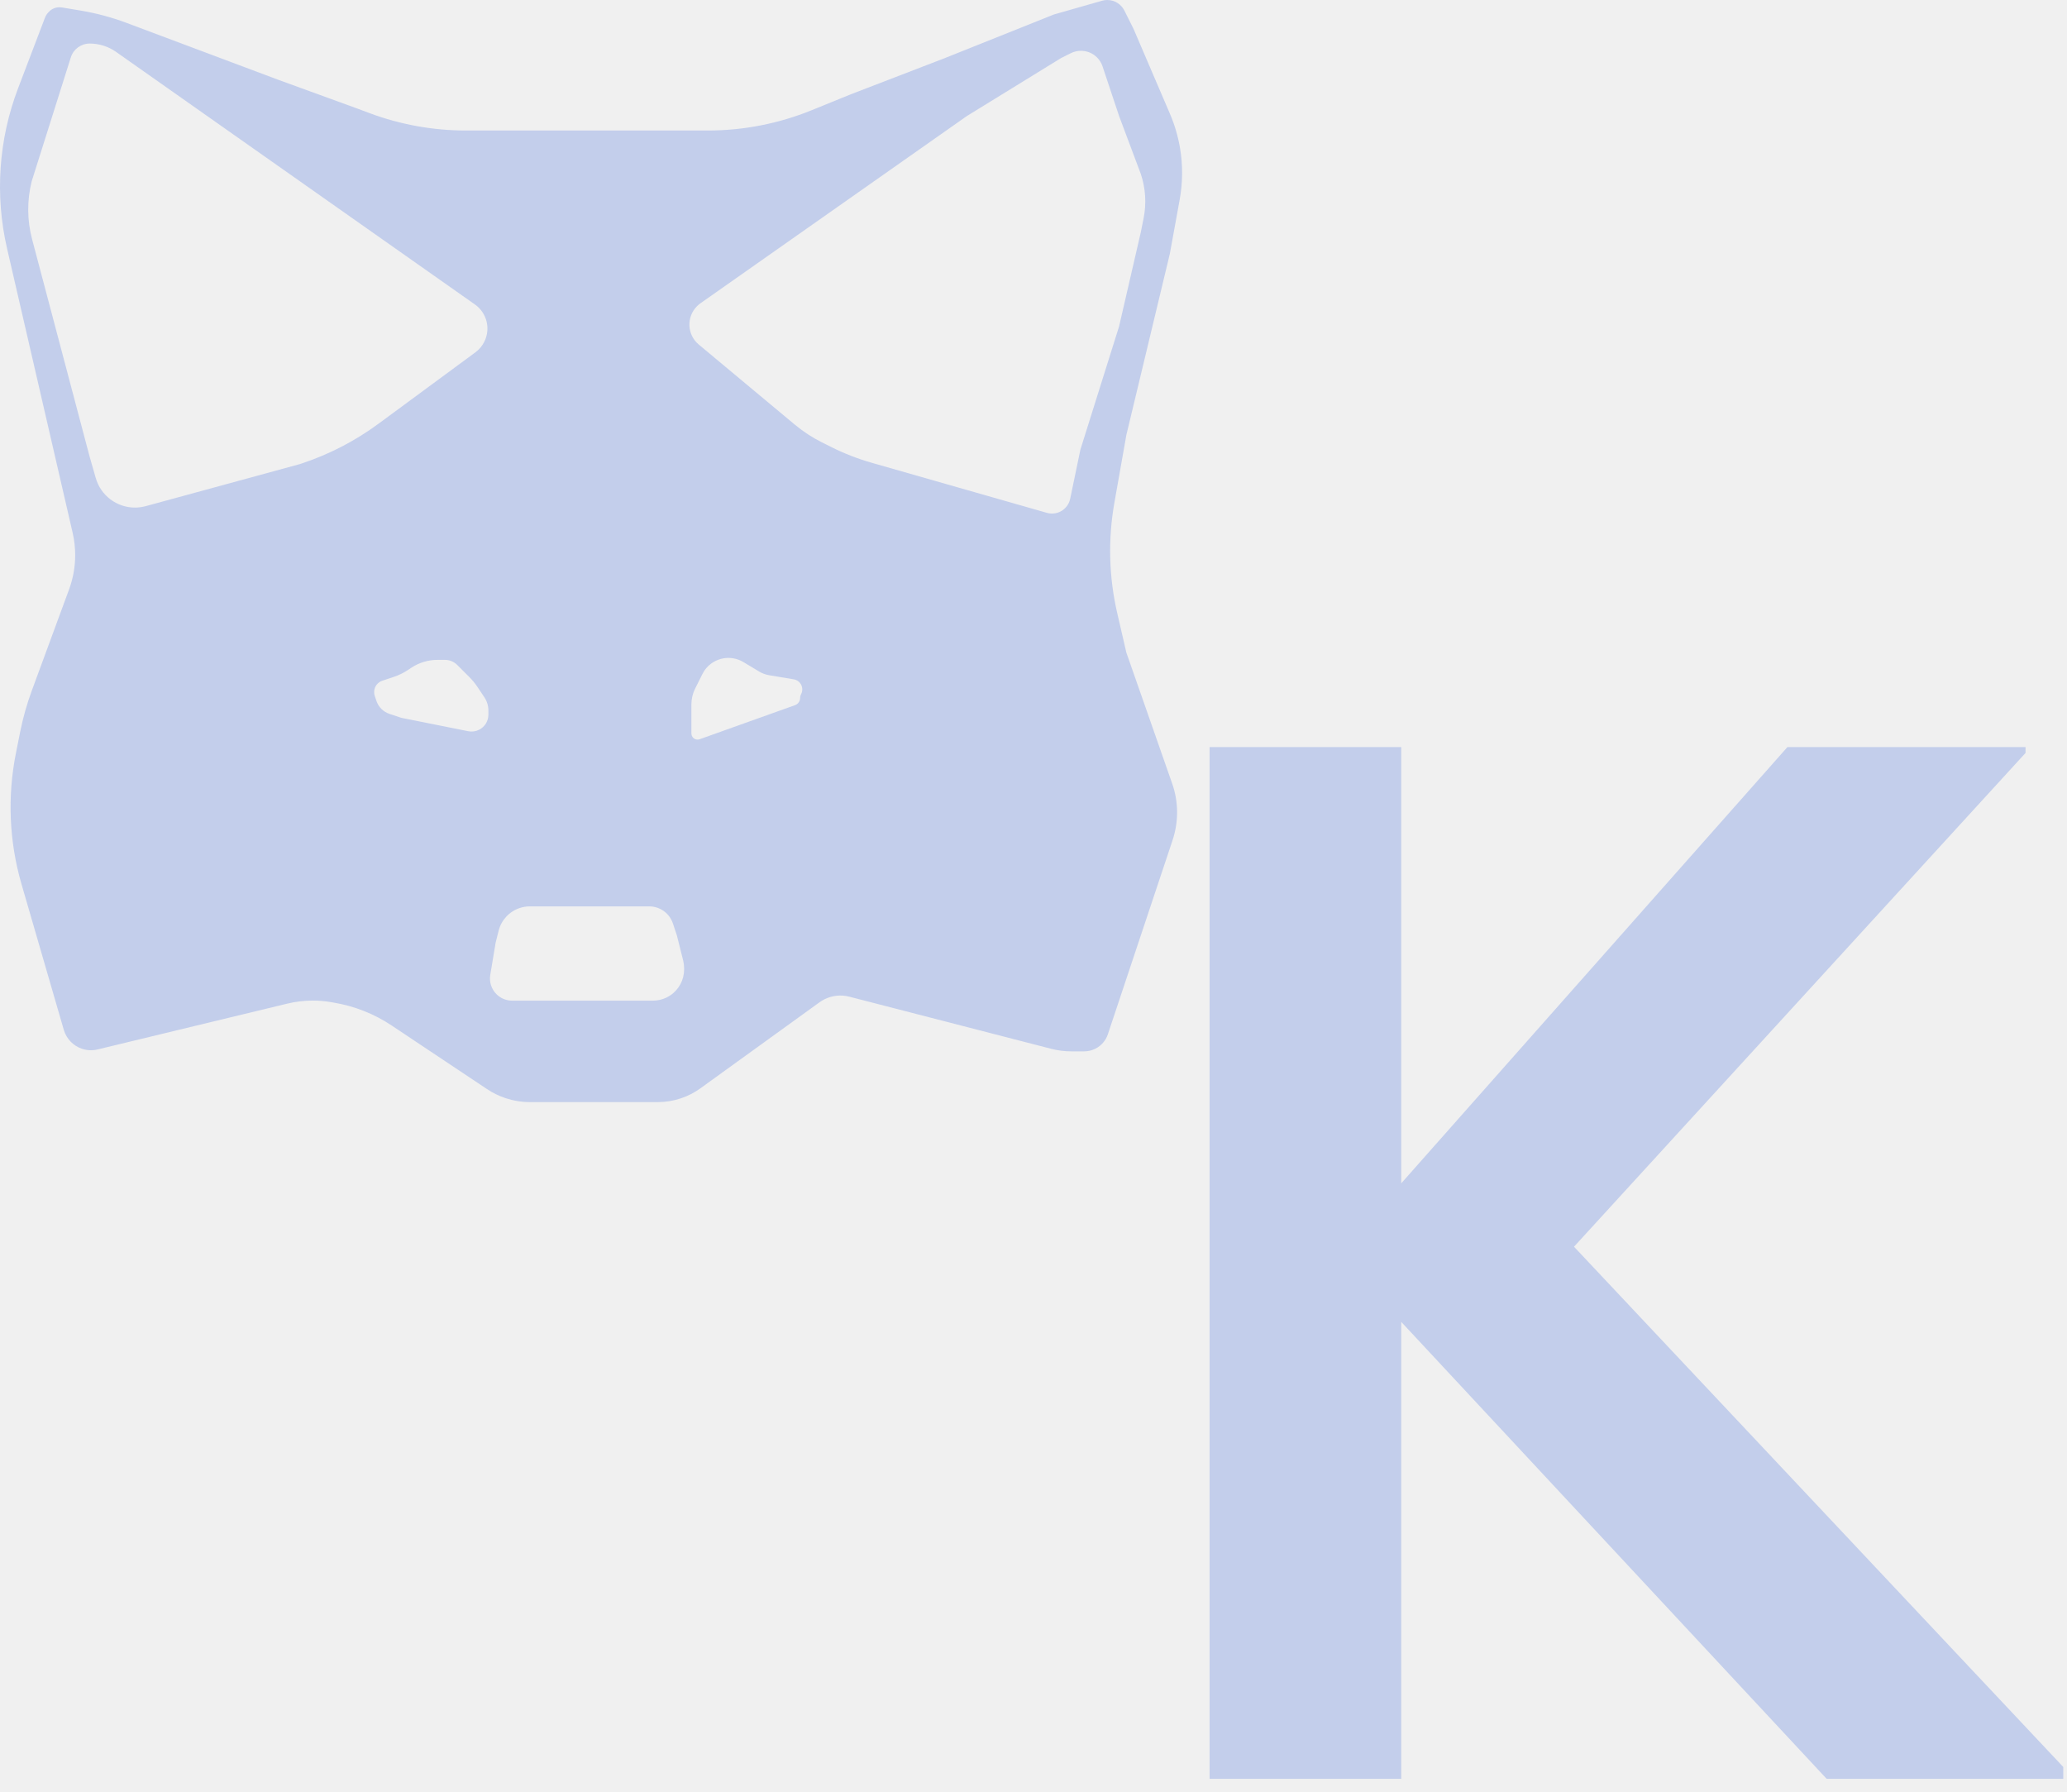
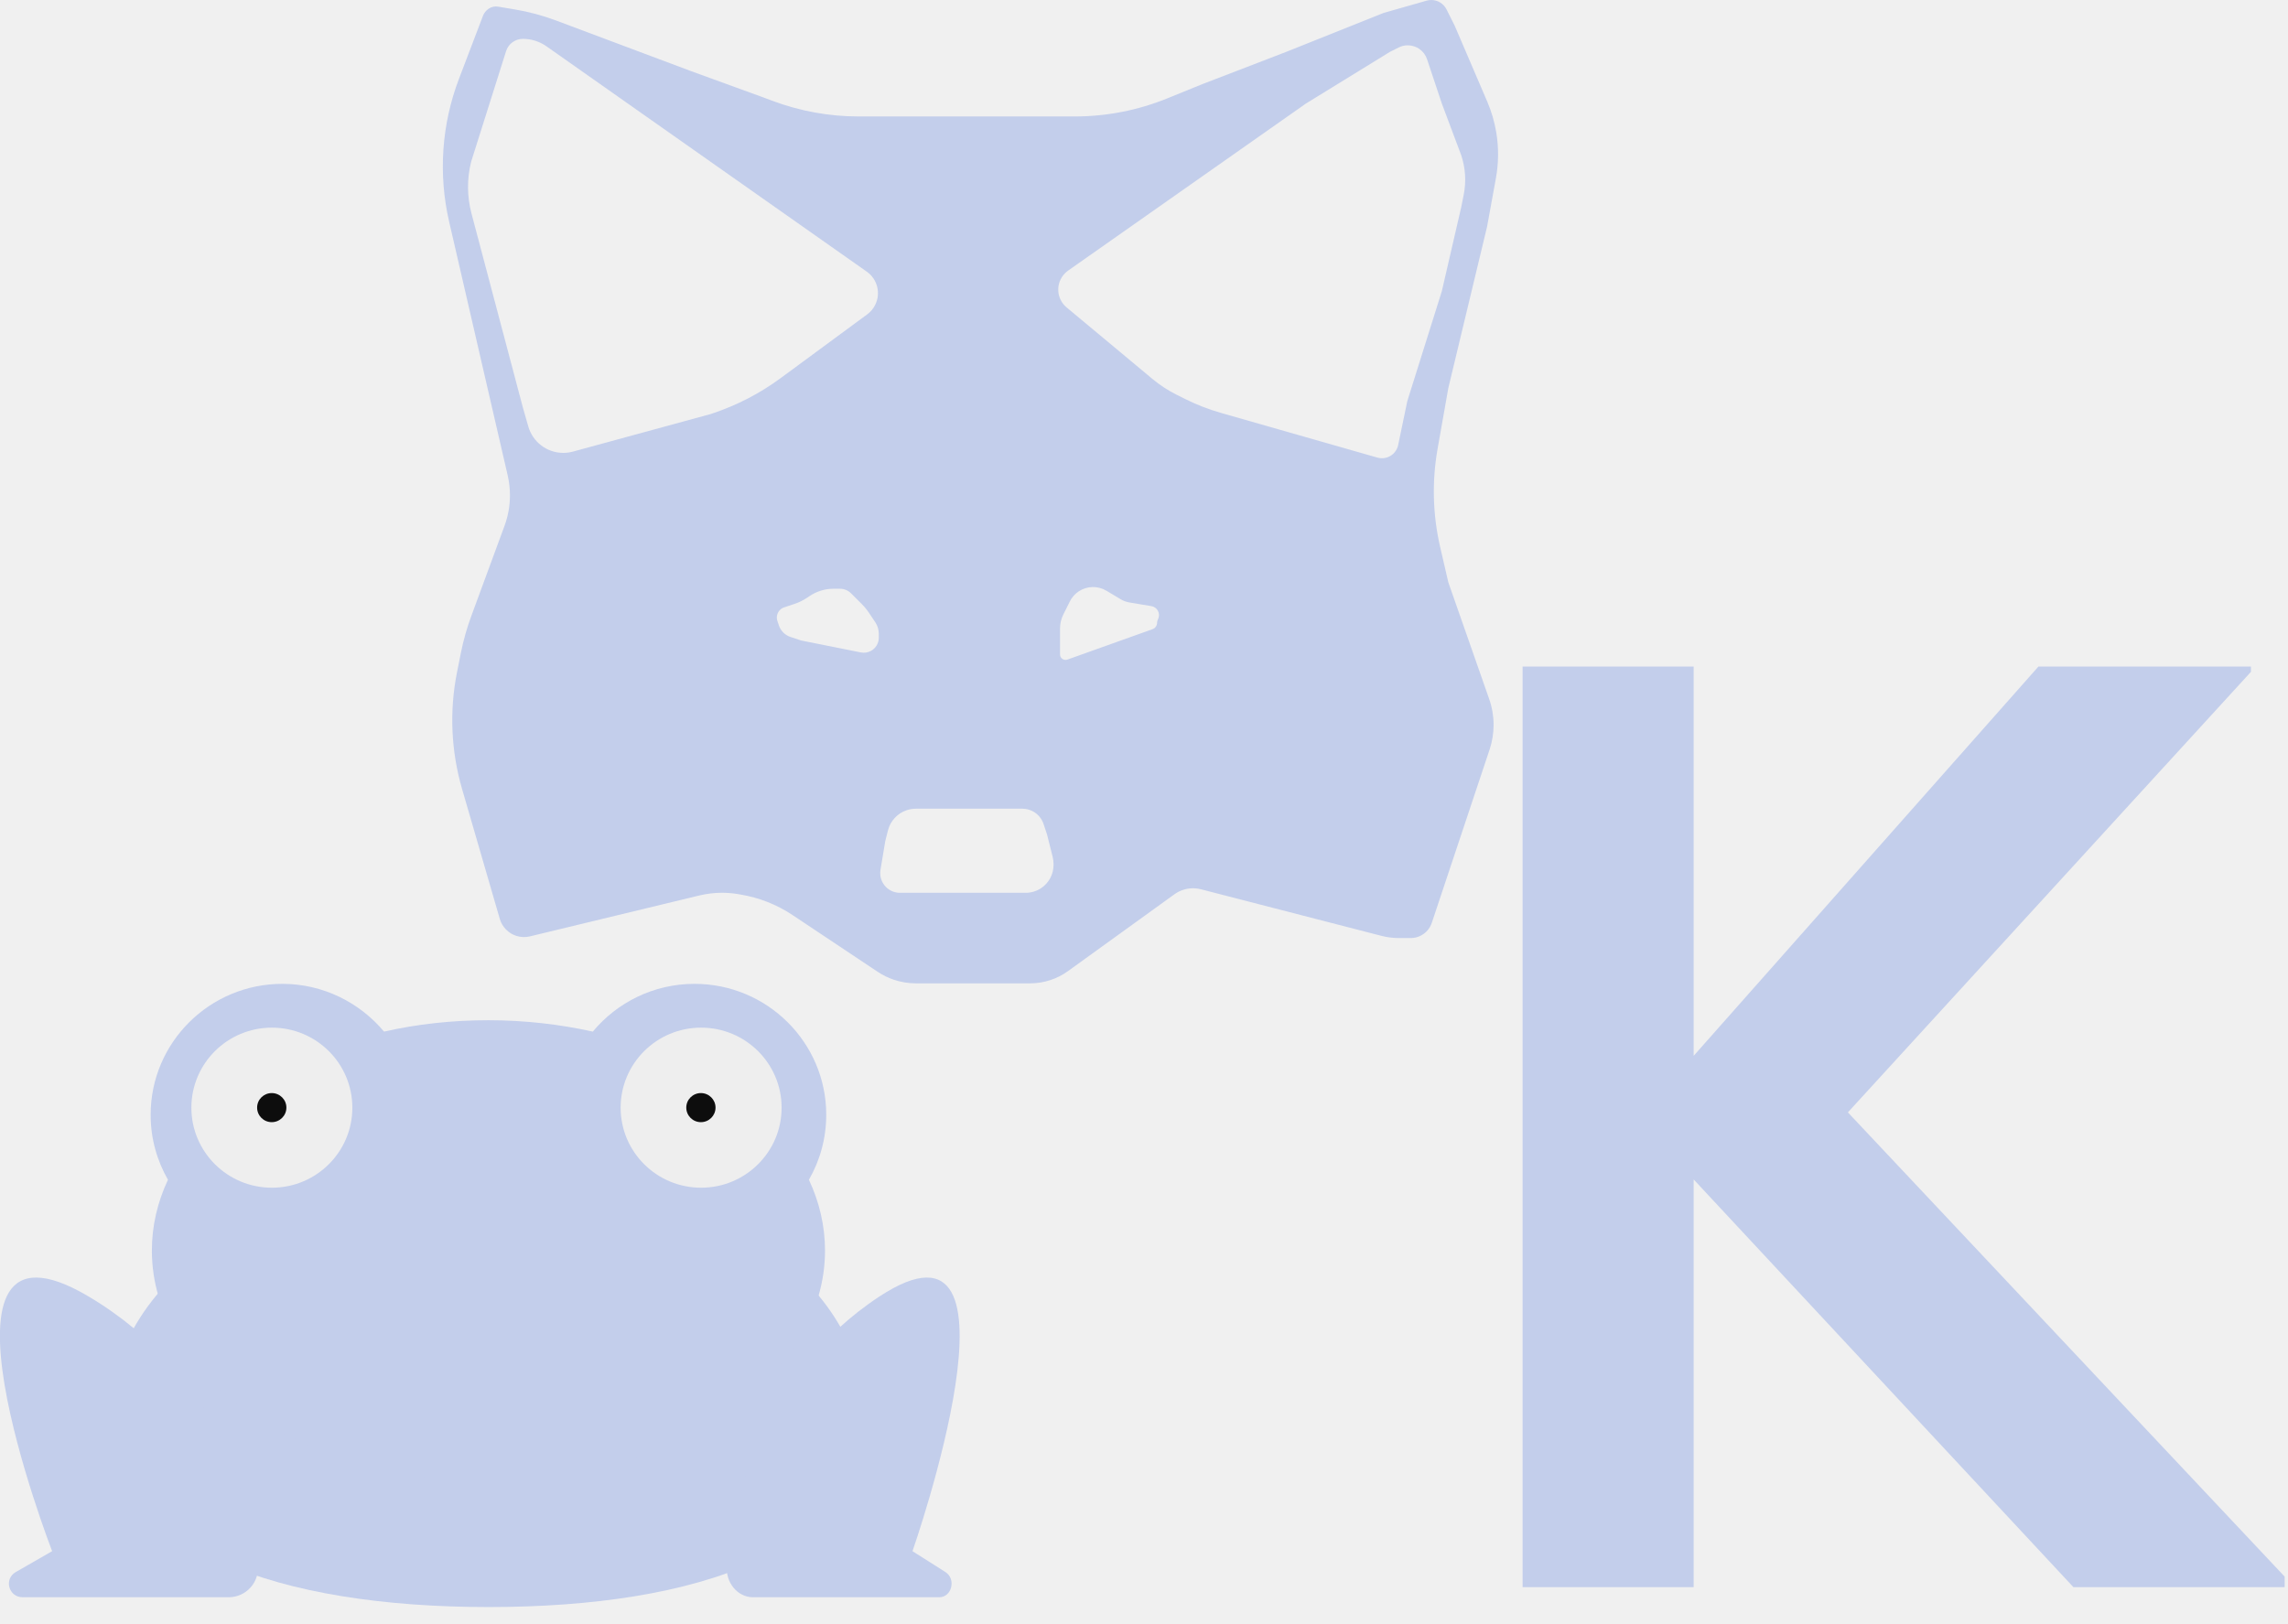
- <svg xmlns="http://www.w3.org/2000/svg" width="75" height="65" viewBox="0 0 75 65" fill="none">
-   <path fill-rule="evenodd" clip-rule="evenodd" d="M0.655 3.206L1.631 0.644C1.661 0.566 1.707 0.496 1.766 0.437L1.784 0.418C1.883 0.319 2.018 0.263 2.158 0.263C2.188 0.263 2.217 0.265 2.245 0.27L2.928 0.384C3.495 0.479 4.051 0.628 4.589 0.829L5.885 1.315L10.093 2.893L12.987 3.946L13.393 4.098C14.516 4.519 15.705 4.735 16.904 4.735H25.683C26.974 4.735 28.253 4.485 29.449 3.999L30.873 3.42L34.293 2.104L38.239 0.526L39.986 0.027C40.048 0.009 40.112 0 40.177 0C40.44 0 40.68 0.149 40.798 0.384L40.869 0.526L41.132 1.052L42.453 4.134C42.624 4.533 42.746 4.951 42.818 5.38C42.921 5.997 42.916 6.628 42.804 7.244L42.447 9.206L40.869 15.782L40.433 18.25C40.2 19.573 40.235 20.928 40.537 22.237L40.869 23.674L42.532 28.426C42.65 28.762 42.71 29.116 42.71 29.472C42.71 29.813 42.655 30.151 42.548 30.474L40.198 37.522C40.122 37.75 39.959 37.938 39.745 38.045C39.619 38.108 39.481 38.141 39.34 38.141H38.87C38.625 38.141 38.382 38.11 38.145 38.049L30.815 36.157C30.514 36.079 30.194 36.113 29.915 36.252C29.853 36.284 29.793 36.32 29.736 36.361L25.414 39.482C25.197 39.639 24.957 39.762 24.704 39.846C24.435 39.936 24.153 39.982 23.869 39.982H19.229C18.927 39.982 18.628 39.933 18.341 39.838C18.105 39.759 17.879 39.649 17.672 39.51L14.211 37.203C13.577 36.781 12.862 36.498 12.111 36.373L11.991 36.352C11.778 36.317 11.563 36.299 11.348 36.299C11.039 36.299 10.731 36.336 10.43 36.408L3.54 38.072C3.353 38.117 3.158 38.108 2.976 38.048C2.656 37.941 2.409 37.684 2.315 37.361L0.78 32.073C0.332 30.529 0.263 28.9 0.578 27.324L0.734 26.542C0.836 26.033 0.977 25.533 1.157 25.046L2.506 21.383C2.653 20.984 2.728 20.563 2.728 20.138C2.728 19.865 2.697 19.594 2.636 19.328L0.361 9.469L0.256 9.015C-0.19 7.082 -0.051 5.06 0.655 3.206ZM1.15 6.577L2.57 2.081C2.664 1.783 2.941 1.58 3.254 1.58C3.597 1.58 3.931 1.685 4.211 1.882L17.233 11.046C17.665 11.35 17.81 11.925 17.573 12.397C17.498 12.549 17.387 12.68 17.252 12.78L13.732 15.373C12.89 15.994 11.955 16.478 10.962 16.809L10.882 16.836L5.287 18.362C5.16 18.396 5.029 18.414 4.897 18.414C4.236 18.414 3.655 17.976 3.474 17.34L3.254 16.573L1.164 8.678C0.982 7.99 0.977 7.268 1.15 6.577ZM35.082 4.21L25.416 11.002C25.372 11.033 25.33 11.068 25.292 11.107C24.899 11.499 24.928 12.145 25.355 12.5L28.841 15.406C29.143 15.657 29.472 15.872 29.823 16.048L30.172 16.222C30.638 16.455 31.126 16.645 31.628 16.788L37.986 18.605C38.148 18.651 38.322 18.635 38.473 18.56C38.657 18.468 38.789 18.296 38.831 18.095L39.202 16.31L40.606 11.838L41.395 8.419L41.495 7.919C41.602 7.385 41.567 6.831 41.395 6.314L40.606 4.21L40.005 2.407C39.892 2.07 39.577 1.843 39.222 1.843C39.094 1.843 38.968 1.872 38.853 1.93L38.501 2.106L35.082 4.21ZM25.087 26.607V25.555C25.087 25.356 25.133 25.161 25.221 24.983L25.487 24.452C25.569 24.287 25.693 24.147 25.846 24.045C26.185 23.819 26.625 23.809 26.974 24.019L27.548 24.363C27.66 24.43 27.783 24.475 27.911 24.496L28.801 24.645C29.047 24.686 29.182 24.952 29.071 25.175L29.062 25.194C29.042 25.233 29.032 25.276 29.032 25.319C29.032 25.437 28.958 25.543 28.846 25.582L25.386 26.818C25.362 26.827 25.336 26.831 25.311 26.831C25.187 26.831 25.087 26.731 25.087 26.607ZM14.289 24.556L13.873 24.695C13.809 24.716 13.751 24.752 13.703 24.8C13.586 24.916 13.546 25.089 13.598 25.245L13.658 25.426C13.732 25.648 13.907 25.823 14.129 25.897L14.565 26.042L15.88 26.305L16.989 26.527C17.123 26.554 17.261 26.535 17.383 26.474C17.59 26.371 17.721 26.159 17.721 25.927V25.776C17.721 25.606 17.671 25.441 17.578 25.3L17.325 24.922C17.239 24.792 17.14 24.672 17.03 24.562L16.669 24.201L16.592 24.124C16.473 24.005 16.312 23.938 16.143 23.938H15.88C15.537 23.938 15.202 24.039 14.916 24.23L14.807 24.303C14.646 24.41 14.472 24.495 14.289 24.556ZM17.984 34.196L18.092 33.767C18.189 33.379 18.477 33.068 18.857 32.941C18.976 32.901 19.101 32.881 19.226 32.881H21.404H21.667H23.558C23.698 32.881 23.837 32.914 23.962 32.977C24.177 33.084 24.34 33.272 24.416 33.5L24.56 33.933L24.788 34.842C24.811 34.937 24.823 35.035 24.823 35.133V35.169C24.823 35.547 24.634 35.901 24.319 36.111C24.134 36.234 23.915 36.301 23.692 36.301H18.773H18.579C18.367 36.301 18.163 36.216 18.013 36.066C17.83 35.883 17.747 35.623 17.789 35.368L17.984 34.196Z" fill="#C3CEEB" />
-   <path d="M50.843 64.531V47.955L66.278 64.531H74.865V64.103L57.112 45.228L73.495 27.316V27.102H64.856L50.843 42.929V27.102H43.889V64.531H50.843Z" fill="#C3CEEB" />
+ <svg xmlns="http://www.w3.org/2000/svg" width="93" height="66" viewBox="0 0 93 66" fill="none">
+   <path fill-rule="evenodd" clip-rule="evenodd" d="M18.655 3.206L19.631 0.644C19.661 0.566 19.707 0.496 19.766 0.437L19.784 0.418C19.883 0.319 20.018 0.263 20.158 0.263C20.188 0.263 20.217 0.265 20.245 0.27L20.928 0.384C21.495 0.479 22.051 0.628 22.589 0.829L23.885 1.315L28.093 2.893L30.987 3.946L31.393 4.098C32.516 4.519 33.705 4.735 34.904 4.735H43.683C44.974 4.735 46.253 4.485 47.449 3.999L48.873 3.42L52.293 2.104L56.239 0.526L57.986 0.027C58.048 0.009 58.112 0 58.177 0C58.44 0 58.68 0.149 58.798 0.384L58.869 0.526L59.132 1.052L60.453 4.134C60.624 4.533 60.746 4.951 60.818 5.38C60.921 5.997 60.916 6.628 60.804 7.244L60.447 9.206L58.869 15.782L58.433 18.25C58.2 19.573 58.235 20.928 58.537 22.237L58.869 23.674L60.532 28.426C60.65 28.762 60.71 29.116 60.71 29.472C60.71 29.813 60.655 30.151 60.548 30.474L58.198 37.522C58.122 37.75 57.959 37.938 57.745 38.045C57.619 38.108 57.481 38.141 57.34 38.141H56.87C56.625 38.141 56.382 38.11 56.145 38.049L48.815 36.157C48.514 36.079 48.194 36.113 47.915 36.252C47.853 36.284 47.793 36.32 47.736 36.361L43.414 39.482C43.197 39.639 42.957 39.762 42.704 39.846C42.435 39.936 42.153 39.982 41.869 39.982H37.229C36.928 39.982 36.628 39.933 36.341 39.838C36.105 39.759 35.879 39.649 35.672 39.51L32.211 37.203C31.577 36.781 30.862 36.498 30.111 36.373L29.991 36.352C29.778 36.317 29.563 36.299 29.348 36.299C29.039 36.299 28.731 36.336 28.43 36.408L21.54 38.072C21.353 38.117 21.158 38.108 20.976 38.048C20.656 37.941 20.409 37.684 20.315 37.361L18.78 32.073C18.332 30.529 18.262 28.9 18.578 27.324L18.734 26.542C18.836 26.033 18.977 25.533 19.157 25.046L20.506 21.383C20.653 20.984 20.728 20.563 20.728 20.138C20.728 19.865 20.697 19.594 20.636 19.328L18.361 9.469L18.256 9.015C17.81 7.082 17.949 5.06 18.655 3.206ZM19.15 6.577L20.57 2.081C20.664 1.783 20.941 1.58 21.254 1.58C21.597 1.58 21.931 1.685 22.211 1.882L35.233 11.046C35.665 11.35 35.81 11.925 35.573 12.397C35.498 12.549 35.387 12.68 35.252 12.78L31.732 15.373C30.89 15.994 29.955 16.478 28.962 16.809L28.882 16.836L23.287 18.362C23.16 18.396 23.029 18.414 22.897 18.414C22.236 18.414 21.655 17.976 21.474 17.34L21.254 16.573L19.164 8.678C18.982 7.99 18.977 7.268 19.15 6.577ZM53.082 4.21L43.416 11.002C43.372 11.033 43.33 11.068 43.292 11.107C42.899 11.499 42.928 12.145 43.355 12.5L46.841 15.406C47.143 15.657 47.472 15.872 47.823 16.048L48.172 16.222C48.638 16.455 49.126 16.645 49.628 16.788L55.986 18.605C56.148 18.651 56.322 18.635 56.473 18.56C56.657 18.468 56.789 18.296 56.831 18.095L57.202 16.31L58.606 11.838L59.395 8.419L59.495 7.919C59.602 7.385 59.567 6.831 59.395 6.314L58.606 4.21L58.005 2.407C57.892 2.07 57.577 1.843 57.222 1.843C57.094 1.843 56.968 1.872 56.853 1.93L56.501 2.106L53.082 4.21ZM43.087 26.607V25.555C43.087 25.356 43.133 25.161 43.221 24.983L43.487 24.452C43.569 24.287 43.693 24.147 43.846 24.045C44.185 23.819 44.625 23.809 44.974 24.019L45.548 24.363C45.66 24.43 45.783 24.475 45.911 24.496L46.801 24.645C47.047 24.686 47.182 24.952 47.071 25.175L47.062 25.194C47.042 25.233 47.032 25.276 47.032 25.319C47.032 25.437 46.958 25.543 46.846 25.582L43.386 26.818C43.362 26.827 43.336 26.831 43.311 26.831C43.187 26.831 43.087 26.731 43.087 26.607ZM32.289 24.556L31.873 24.695C31.809 24.716 31.751 24.752 31.703 24.8C31.587 24.916 31.546 25.089 31.598 25.245L31.658 25.426C31.732 25.648 31.907 25.823 32.129 25.897L32.565 26.042L33.88 26.305L34.989 26.527C35.123 26.554 35.261 26.535 35.383 26.474C35.59 26.371 35.721 26.159 35.721 25.927V25.776C35.721 25.606 35.671 25.441 35.578 25.3L35.325 24.922C35.239 24.792 35.14 24.672 35.03 24.562L34.669 24.201L34.592 24.124C34.473 24.005 34.312 23.938 34.143 23.938H33.88C33.537 23.938 33.202 24.039 32.916 24.23L32.807 24.303C32.646 24.41 32.472 24.495 32.289 24.556ZM35.984 34.196L36.092 33.767C36.189 33.379 36.477 33.068 36.856 32.941C36.976 32.901 37.101 32.881 37.226 32.881H39.404H39.667H41.558C41.698 32.881 41.837 32.914 41.962 32.977C42.177 33.084 42.34 33.272 42.416 33.5L42.56 33.933L42.788 34.842C42.811 34.937 42.823 35.035 42.823 35.133V35.169C42.823 35.547 42.634 35.901 42.319 36.111C42.133 36.234 41.915 36.301 41.692 36.301H36.773H36.579C36.367 36.301 36.163 36.216 36.013 36.066C35.83 35.883 35.747 35.623 35.789 35.368L35.984 34.196Z" fill="#C3CEEB" />
+   <path d="M68.842 64.531V47.955L84.277 64.531H92.864V64.103L75.111 45.228L91.494 27.316V27.102H82.855L68.842 42.929V27.102H61.889V64.531H68.842Z" fill="#C3CEEB" />
+   <mask id="mask0_41830_77568" style="mask-type:luminance" maskUnits="userSpaceOnUse" x="0" y="40" width="39" height="26">
+     <path d="M39 40H0V65.339H39V40Z" fill="white" />
+   </mask>
+   <path d="M35.131 57.493C35.131 63.073 28.32 65.341 19.864 65.341C11.408 65.341 4.498 63.073 4.498 57.493C4.498 51.912 11.358 47.397 19.815 47.397C28.271 47.397 35.131 51.922 35.131 57.493Z" fill="#C3CEEB" />
+   <path d="M33.584 45.326C33.584 42.388 31.185 40.002 28.23 40.002C26.565 40.002 25.078 40.761 24.096 41.944C22.758 41.648 21.331 41.481 19.853 41.481C18.376 41.481 16.949 41.639 15.61 41.944C14.619 40.761 13.132 40.002 11.476 40.002C8.522 40.002 6.123 42.388 6.123 45.326C6.123 46.292 6.381 47.19 6.827 47.968C6.401 48.876 6.173 49.842 6.173 50.847C6.173 56.024 12.299 60.214 19.853 60.214C27.407 60.214 33.534 56.024 33.534 50.847C33.534 49.842 33.306 48.876 32.88 47.968C33.326 47.19 33.584 46.292 33.584 45.326Z" fill="#C3CEEB" />
+   <path d="M11.051 48.291C12.858 48.291 14.322 46.834 14.322 45.037C14.322 43.24 12.858 41.783 11.051 41.783C9.244 41.783 7.779 43.24 7.779 45.037C7.779 46.834 9.244 48.291 11.051 48.291Z" fill="#EEEEEE" />
+   <path d="M28.498 48.291C30.305 48.291 31.77 46.834 31.77 45.037C31.77 43.24 30.305 41.783 28.498 41.783C26.691 41.783 25.227 43.24 25.227 45.037C25.227 46.834 26.691 48.291 28.498 48.291Z" fill="#EEEEEE" />
+   <path d="M9.296 64.942C10 64.942 10.555 64.331 10.476 63.641C10.188 61.196 8.969 55.901 3.606 52.716C-3.532 48.477 2.119 63.069 2.119 63.069L0.642 63.917C0.146 64.203 0.354 64.942 0.919 64.942H9.296Z" fill="#C3CEEB" />
+   <path d="M30.606 64.942C29.972 64.942 29.476 64.331 29.546 63.641C29.793 61.206 30.904 55.901 35.742 52.716C42.195 48.477 37.09 63.069 37.09 63.069L38.428 63.917C38.874 64.203 38.686 64.942 38.18 64.942H30.606Z" fill="#C3CEEB" />
+   <path d="M11.046 45.626C11.374 45.626 11.641 45.361 11.641 45.034C11.641 44.708 11.374 44.443 11.046 44.443C10.717 44.443 10.451 44.708 10.451 45.034C10.451 45.361 10.717 45.626 11.046 45.626Z" fill="#0D0D0D" />
+   <path d="M28.489 45.626C28.818 45.626 29.084 45.361 29.084 45.034C29.084 44.708 28.818 44.443 28.489 44.443C28.161 44.443 27.895 44.708 27.895 45.034C27.895 45.361 28.161 45.626 28.489 45.626Z" fill="#0D0D0D" />
</svg>
